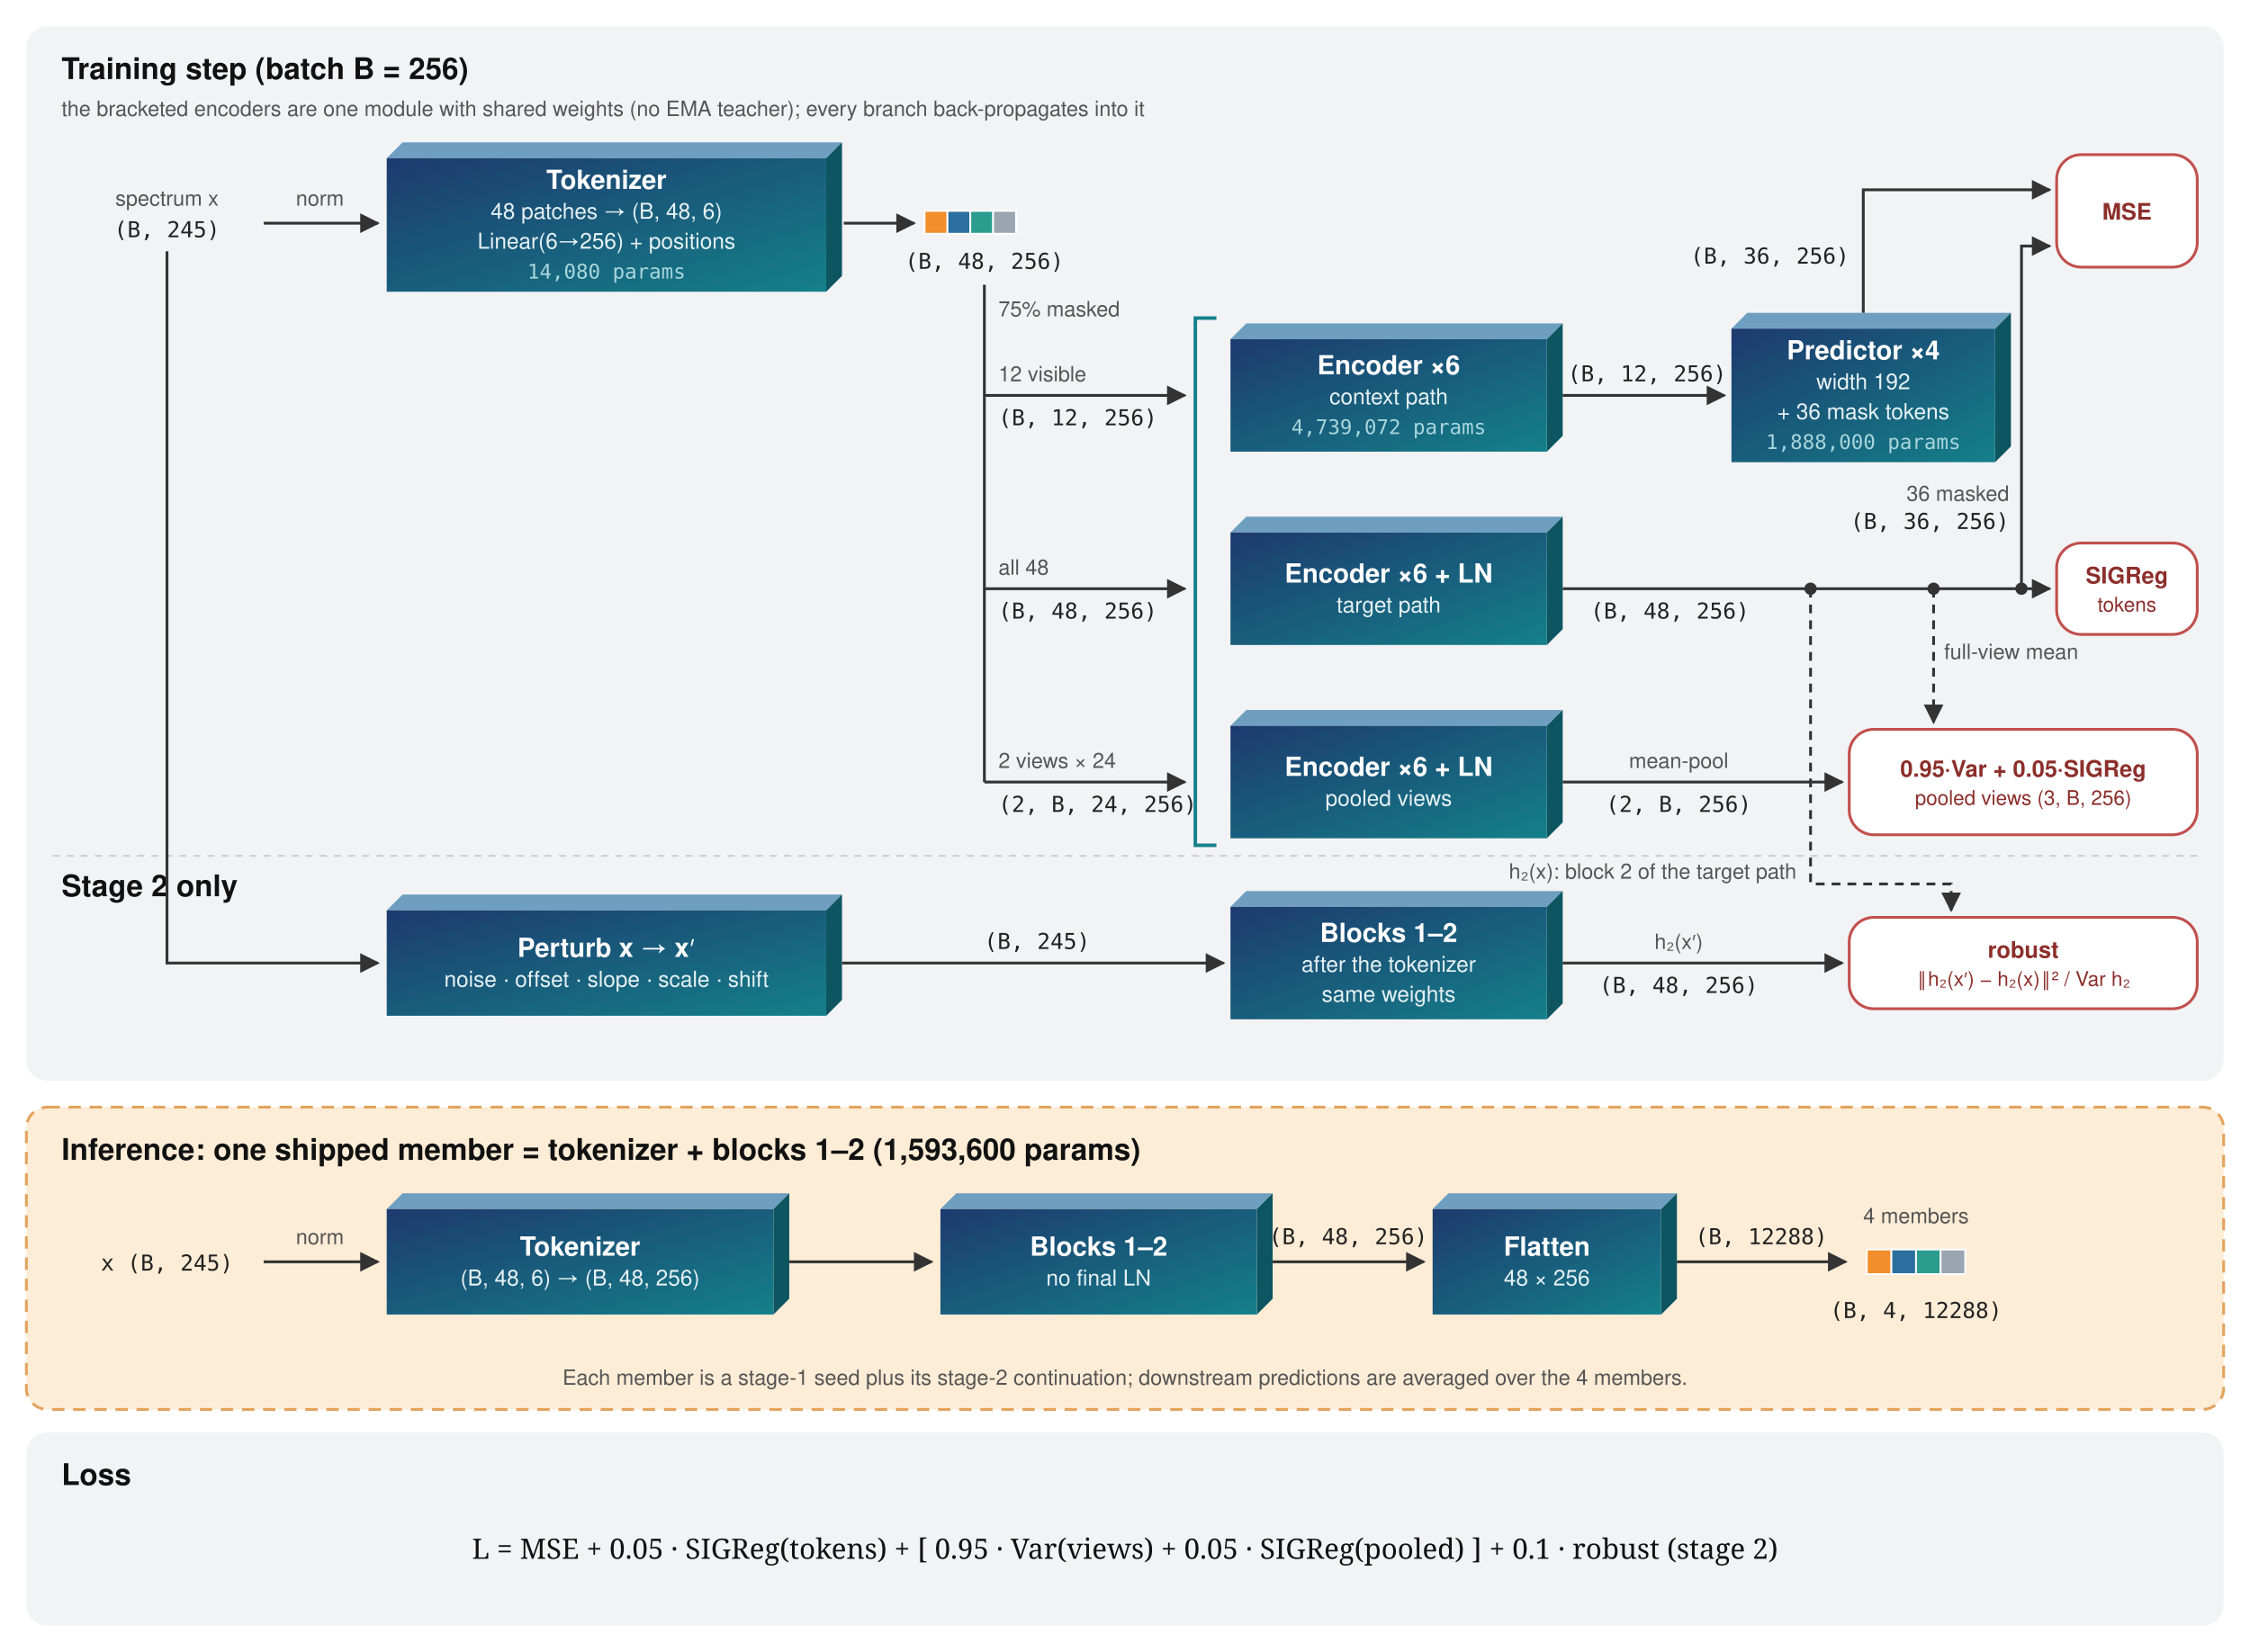
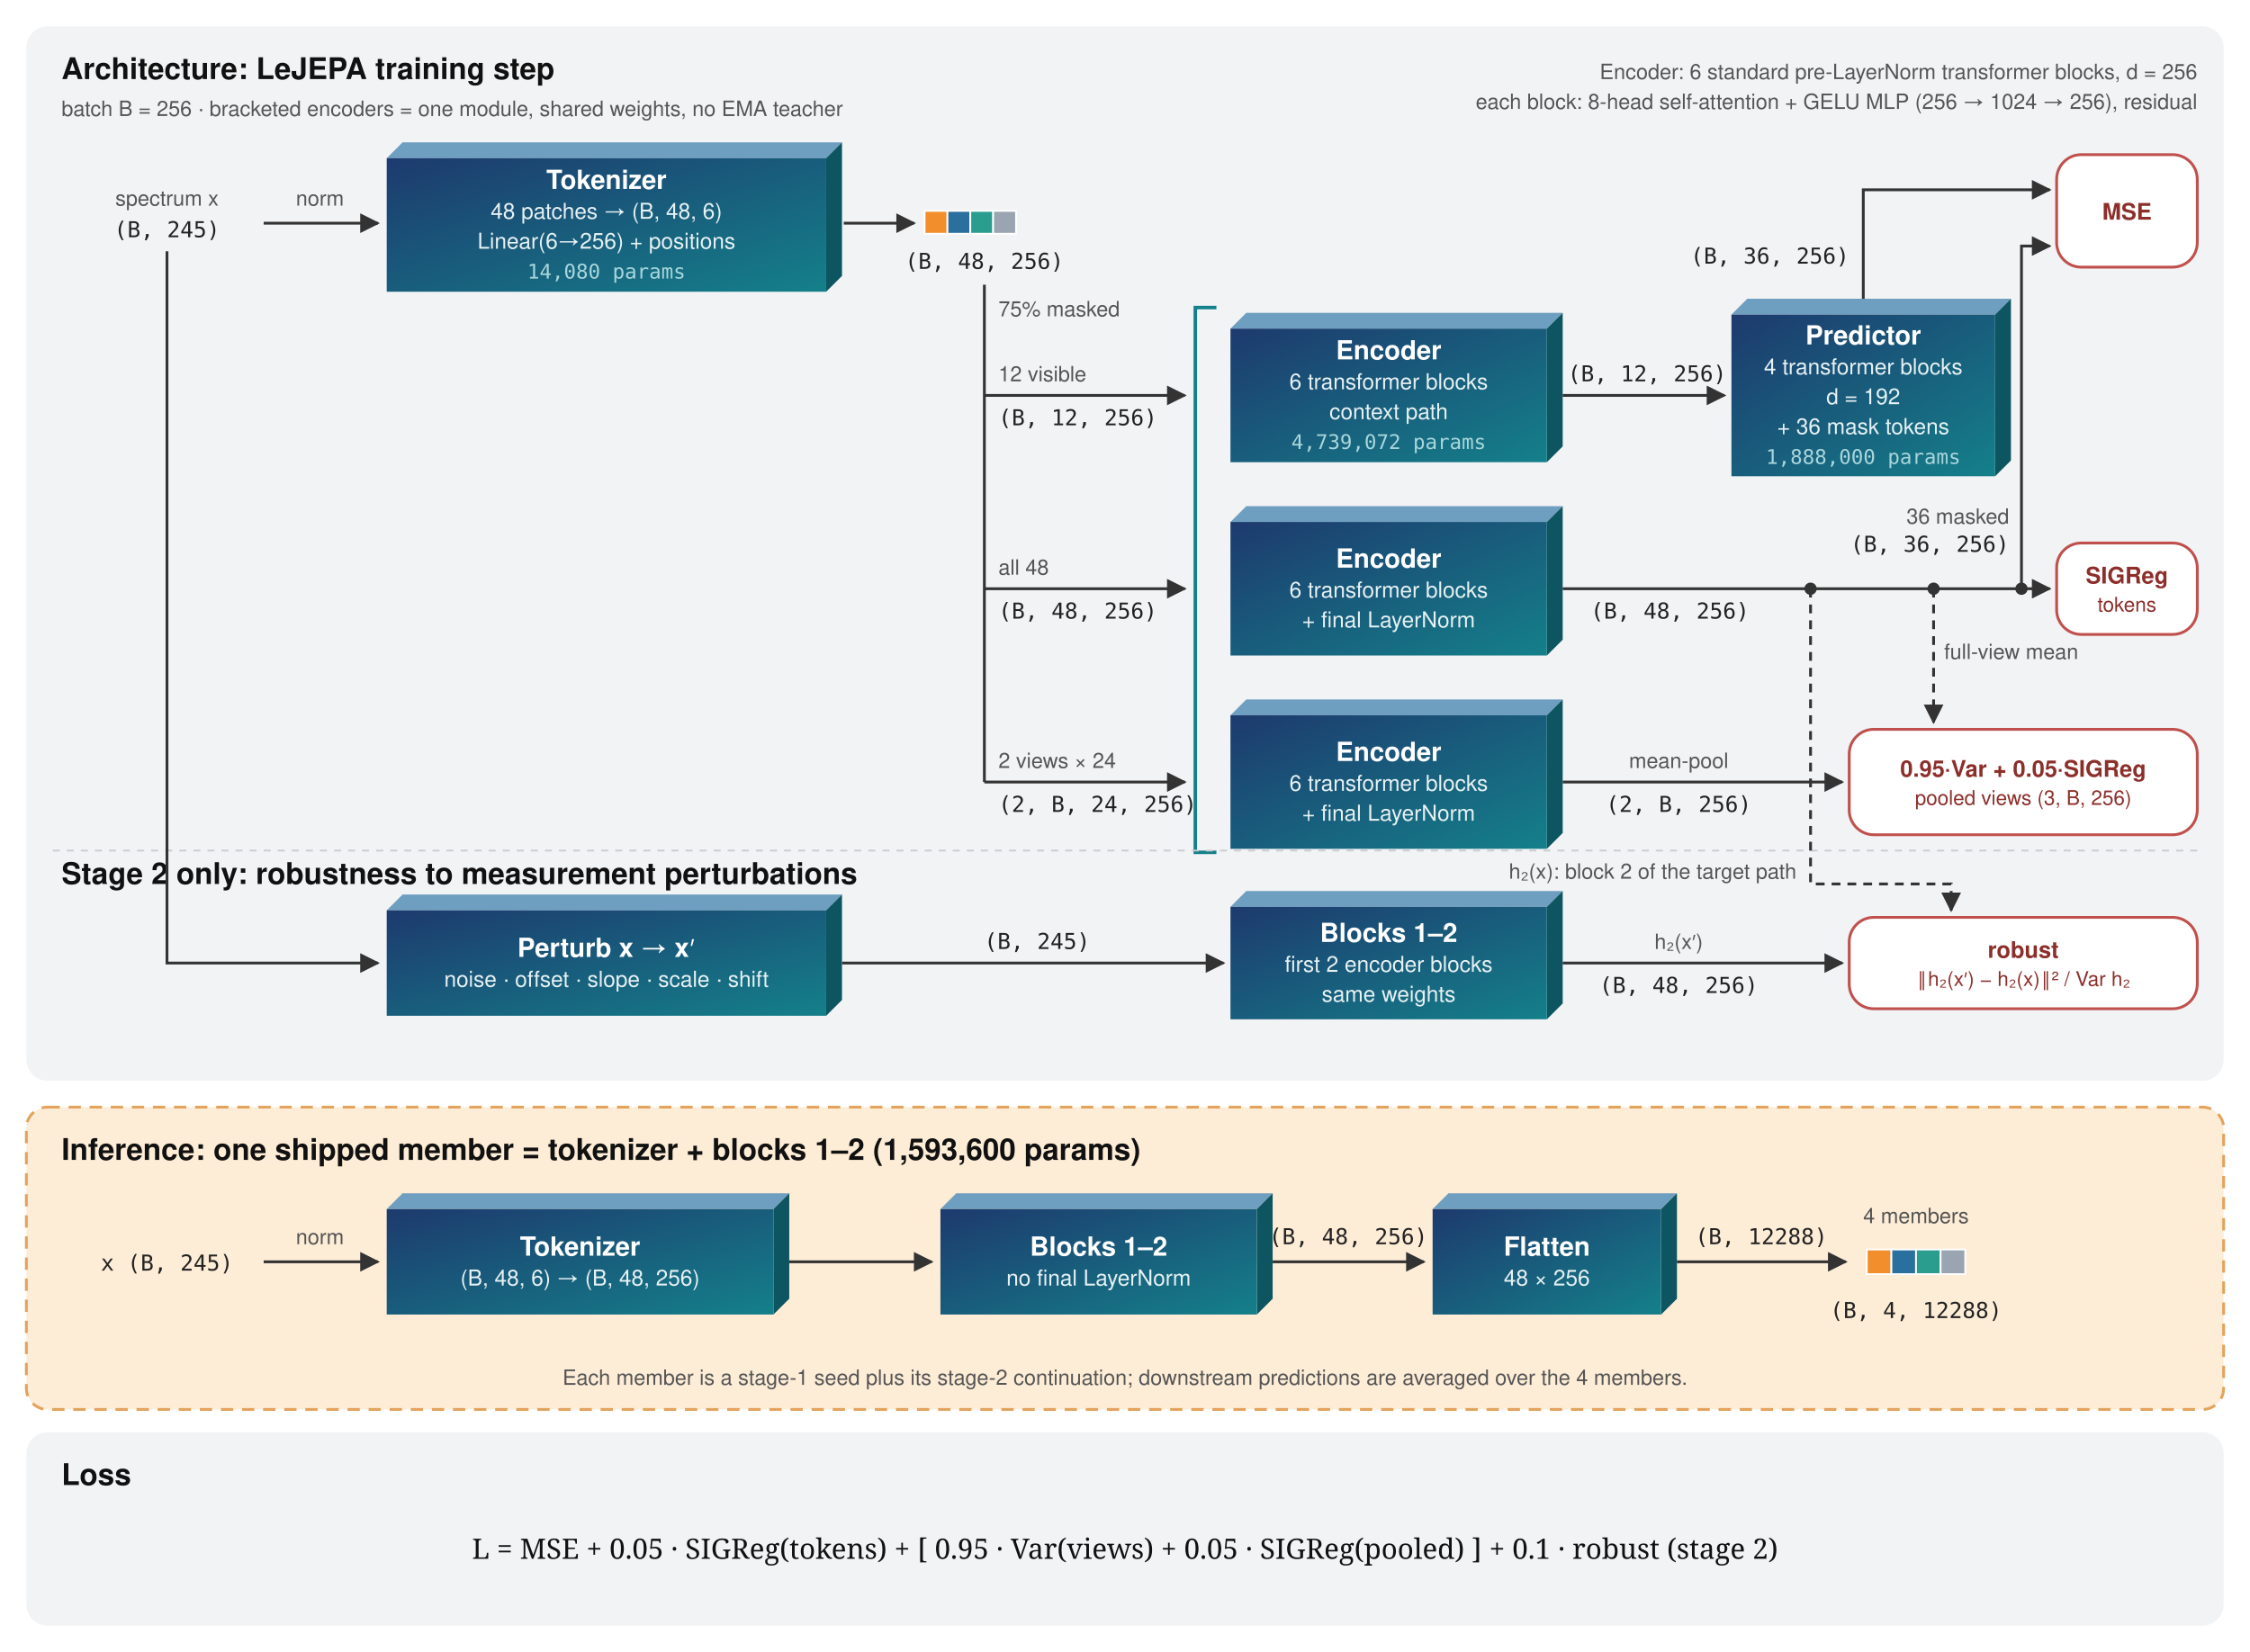
<svg xmlns="http://www.w3.org/2000/svg" width="1280" height="940" viewBox="0 0 1280 940" font-family="Helvetica Neue, Helvetica, Arial, sans-serif">
  <defs>
    <linearGradient id="blk" x1="0" y1="0" x2="1" y2="1">
      <stop offset="0" stop-color="#1d3a6e" />
      <stop offset="1" stop-color="#14808a" />
    </linearGradient>
    <marker id="ah" viewBox="0 0 10 10" refX="9" refY="5" markerWidth="7" markerHeight="7" orient="auto-start-reverse">
      <path d="M0,0 L10,5 L0,10 z" fill="#333" />
    </marker>
  </defs>
  <style>.bt{font-weight:700;font-size:15px;fill:#fff;text-anchor:middle}.bs{font-size:12.5px;fill:#e6f1f3;text-anchor:middle}.bp{font-size:11.5px;fill:#a9d6dc;text-anchor:middle;font-family:SFMono-Regular, Menlo, Consolas, monospace}.sh{font-size:12.5px;fill:#222;font-family:SFMono-Regular, Menlo, Consolas, monospace}.nt{font-size:12px;fill:#555}.hd{font-size:17px;font-weight:700;fill:#111}.lt{font-size:13px;font-weight:700;fill:#8c2f2b;text-anchor:middle}.ls{font-size:11.5px;fill:#8c2f2b;text-anchor:middle}.eq{font-size:16px;fill:#111;font-family:Georgia, serif}</style>
  <rect width="1280" height="940" fill="#fff" />
  <rect x="15" y="15" width="1250" height="600" rx="12" fill="#f2f3f5" />
-   <text x="35" y="45" class="hd" text-anchor="start">Training step (batch B = 256)</text>
-   <text x="35" y="66" class="nt" text-anchor="start">the bracketed encoders are one module with shared weights (no EMA teacher); every branch back-propagates into it</text>
+   <text x="35" y="45" class="hd" text-anchor="start">Architecture: LeJEPA training step</text>
+   <text x="35" y="66" class="nt" text-anchor="start">batch B = 256 · bracketed encoders = one module, shared weights, no EMA teacher</text>
+   <text x="1250" y="45" class="nt" text-anchor="end">Encoder: 6 standard pre-LayerNorm transformer blocks, d = 256</text>
+   <text x="1250" y="62" class="nt" text-anchor="end">each block: 8-head self-attention + GELU MLP (256 → 1024 → 256), residual</text>
  <text x="95" y="117" class="nt" text-anchor="middle">spectrum x</text>
  <text x="95" y="135" class="sh" text-anchor="middle">(B, 245)</text>
  <path d="M150,127 L215,127" fill="none" stroke="#333" stroke-width="1.6" marker-end="url(#ah)" />
  <text x="182" y="117" class="nt" text-anchor="middle">norm</text>
  <polygon points="220,90 229,81 479,81 470,90" fill="#6f9fc0" />
  <polygon points="470,90 479,81 479,157 470,166" fill="#0d5560" />
  <rect x="220" y="90" width="250" height="76" fill="url(#blk)" />
  <text x="345.0" y="107.5" class="bt">Tokenizer</text>
  <text x="345.0" y="124.5" class="bs">48 patches → (B, 48, 6)</text>
  <text x="345.0" y="141.5" class="bs">Linear(6→256) + positions</text>
  <text x="345.0" y="158.5" class="bp">14,080 params</text>
  <path d="M480,127 L520,127" fill="none" stroke="#333" stroke-width="1.6" marker-end="url(#ah)" />
  <rect x="526" y="120" width="13" height="13" fill="#f28e2b" stroke="#fff" stroke-width="1" />
  <rect x="539" y="120" width="13" height="13" fill="#2b6f9e" stroke="#fff" stroke-width="1" />
  <rect x="552" y="120" width="13" height="13" fill="#2a9d8f" stroke="#fff" stroke-width="1" />
  <rect x="565" y="120" width="13" height="13" fill="#9aa5b1" stroke="#fff" stroke-width="1" />
  <text x="560" y="153" class="sh" text-anchor="middle">(B, 48, 256)</text>
  <path d="M560,162 L560,445" fill="none" stroke="#333" stroke-width="1.6" />
  <text x="568" y="180" class="nt" text-anchor="start">75% masked</text>
  <path d="M560,225 L674,225" fill="none" stroke="#333" stroke-width="1.6" marker-end="url(#ah)" />
  <text x="568" y="217" class="nt" text-anchor="start">12 visible</text>
  <text x="568" y="242" class="sh" text-anchor="start">(B, 12, 256)</text>
  <path d="M560,335 L674,335" fill="none" stroke="#333" stroke-width="1.6" marker-end="url(#ah)" />
  <text x="568" y="327" class="nt" text-anchor="start">all 48</text>
  <text x="568" y="352" class="sh" text-anchor="start">(B, 48, 256)</text>
  <path d="M560,445 L674,445" fill="none" stroke="#333" stroke-width="1.6" marker-end="url(#ah)" />
  <text x="568" y="437" class="nt" text-anchor="start">2 views × 24</text>
  <text x="568" y="462" class="sh" text-anchor="start">(2, B, 24, 256)</text>
-   <polygon points="700,193 709,184 889,184 880,193" fill="#6f9fc0" />
-   <polygon points="880,193 889,184 889,248 880,257" fill="#0d5560" />
-   <rect x="700" y="193" width="180" height="64" fill="url(#blk)" />
-   <text x="790.0" y="213.0" class="bt">Encoder ×6</text>
-   <text x="790.0" y="230.0" class="bs">context path</text>
-   <text x="790.0" y="247.0" class="bp">4,739,072 params</text>
-   <polygon points="700,303 709,294 889,294 880,303" fill="#6f9fc0" />
-   <polygon points="880,303 889,294 889,358 880,367" fill="#0d5560" />
-   <rect x="700" y="303" width="180" height="64" fill="url(#blk)" />
-   <text x="790.0" y="331.5" class="bt">Encoder ×6 + LN</text>
-   <text x="790.0" y="348.5" class="bs">target path</text>
-   <polygon points="700,413 709,404 889,404 880,413" fill="#6f9fc0" />
-   <polygon points="880,413 889,404 889,468 880,477" fill="#0d5560" />
-   <rect x="700" y="413" width="180" height="64" fill="url(#blk)" />
-   <text x="790.0" y="441.5" class="bt">Encoder ×6 + LN</text>
-   <text x="790.0" y="458.5" class="bs">pooled views</text>
-   <path d="M692,181 L680,181 L680,481 L692,481" fill="none" stroke="#14808a" stroke-width="2" />
+   <polygon points="700,187 709,178 889,178 880,187" fill="#6f9fc0" />
+   <polygon points="880,187 889,178 889,254 880,263" fill="#0d5560" />
+   <rect x="700" y="187" width="180" height="76" fill="url(#blk)" />
+   <text x="790.0" y="204.5" class="bt">Encoder</text>
+   <text x="790.0" y="221.5" class="bs">6 transformer blocks</text>
+   <text x="790.0" y="238.5" class="bs">context path</text>
+   <text x="790.0" y="255.5" class="bp">4,739,072 params</text>
+   <polygon points="700,297 709,288 889,288 880,297" fill="#6f9fc0" />
+   <polygon points="880,297 889,288 889,364 880,373" fill="#0d5560" />
+   <rect x="700" y="297" width="180" height="76" fill="url(#blk)" />
+   <text x="790.0" y="323.0" class="bt">Encoder</text>
+   <text x="790.0" y="340.0" class="bs">6 transformer blocks</text>
+   <text x="790.0" y="357.0" class="bs">+ final LayerNorm</text>
+   <polygon points="700,407 709,398 889,398 880,407" fill="#6f9fc0" />
+   <polygon points="880,407 889,398 889,474 880,483" fill="#0d5560" />
+   <rect x="700" y="407" width="180" height="76" fill="url(#blk)" />
+   <text x="790.0" y="433.0" class="bt">Encoder</text>
+   <text x="790.0" y="450.0" class="bs">6 transformer blocks</text>
+   <text x="790.0" y="467.0" class="bs">+ final LayerNorm</text>
+   <path d="M692,175 L680,175 L680,485 L692,485" fill="none" stroke="#14808a" stroke-width="2" />
  <path d="M889,225 L981,225" fill="none" stroke="#333" stroke-width="1.6" marker-end="url(#ah)" />
  <text x="937.0" y="217" class="sh" text-anchor="middle">(B, 12, 256)</text>
-   <polygon points="985,187 994,178 1144,178 1135,187" fill="#6f9fc0" />
-   <polygon points="1135,187 1144,178 1144,254 1135,263" fill="#0d5560" />
-   <rect x="985" y="187" width="150" height="76" fill="url(#blk)" />
-   <text x="1060.0" y="204.5" class="bt">Predictor ×4</text>
-   <text x="1060.0" y="221.5" class="bs">width 192</text>
-   <text x="1060.0" y="238.5" class="bs">+ 36 mask tokens</text>
-   <text x="1060.0" y="255.5" class="bp">1,888,000 params</text>
-   <path d="M1060.0,178 L1060.0,108 L1166,108" fill="none" stroke="#333" stroke-width="1.6" marker-end="url(#ah)" />
+   <polygon points="985,179 994,170 1144,170 1135,179" fill="#6f9fc0" />
+   <polygon points="1135,179 1144,170 1144,262 1135,271" fill="#0d5560" />
+   <rect x="985" y="179" width="150" height="92" fill="url(#blk)" />
+   <text x="1060.0" y="196.0" class="bt">Predictor</text>
+   <text x="1060.0" y="213.0" class="bs">4 transformer blocks</text>
+   <text x="1060.0" y="230.0" class="bs">d = 192</text>
+   <text x="1060.0" y="247.0" class="bs">+ 36 mask tokens</text>
+   <text x="1060.0" y="264.0" class="bp">1,888,000 params</text>
+   <path d="M1060.0,170 L1060.0,108 L1166,108" fill="none" stroke="#333" stroke-width="1.6" marker-end="url(#ah)" />
  <text x="1052.0" y="150" class="sh" text-anchor="end">(B, 36, 256)</text>
  <rect x="1170" y="88" width="80" height="64" rx="14" fill="#fff" stroke="#c0504d" stroke-width="1.6" />
  <text x="1210.0" y="125.0" class="lt">MSE</text>
  <path d="M889,335 L1166,335" fill="none" stroke="#333" stroke-width="1.6" marker-end="url(#ah)" />
  <text x="950" y="352" class="sh" text-anchor="middle">(B, 48, 256)</text>
  <rect x="1170" y="309" width="80" height="52" rx="14" fill="#fff" stroke="#c0504d" stroke-width="1.6" />
  <text x="1210.0" y="332.0" class="lt">SIGReg</text>
  <text x="1210.0" y="348.0" class="ls">tokens</text>
  <circle cx="1030" cy="335" r="3.5" fill="#333" />
  <circle cx="1100" cy="335" r="3.5" fill="#333" />
  <circle cx="1150" cy="335" r="3.5" fill="#333" />
  <path d="M1150,335 L1150,140 L1166,140" fill="none" stroke="#333" stroke-width="1.6" marker-end="url(#ah)" />
-   <text x="1143" y="285" class="nt" text-anchor="end">36 masked</text>
-   <text x="1143" y="301" class="sh" text-anchor="end">(B, 36, 256)</text>
+   <text x="1143" y="298" class="nt" text-anchor="end">36 masked</text>
+   <text x="1143" y="314" class="sh" text-anchor="end">(B, 36, 256)</text>
  <path d="M1100,335 L1100,411" fill="none" stroke="#333" stroke-width="1.6" stroke-dasharray="5 4" marker-end="url(#ah)" />
  <text x="1106" y="375" class="nt" text-anchor="start">full-view mean</text>
  <path d="M889,445 L1048,445" fill="none" stroke="#333" stroke-width="1.6" marker-end="url(#ah)" />
  <text x="955" y="437" class="nt" text-anchor="middle">mean-pool</text>
  <text x="955" y="462" class="sh" text-anchor="middle">(2, B, 256)</text>
  <rect x="1052" y="415" width="198" height="60" rx="14" fill="#fff" stroke="#c0504d" stroke-width="1.6" />
  <text x="1151.0" y="442.0" class="lt">0.95·Var + 0.05·SIGReg</text>
  <text x="1151.0" y="458.0" class="ls">pooled views (3, B, 256)</text>
-   <line x1="30" y1="487" x2="1250" y2="487" stroke="#c9ccd1" stroke-dasharray="4 4" />
-   <text x="35" y="510" class="hd" font-size="14" text-anchor="start">Stage 2 only</text>
+   <line x1="30" y1="484" x2="1250" y2="484" stroke="#c9ccd1" stroke-dasharray="4 4" />
+   <text x="35" y="503" class="hd" font-size="14" text-anchor="start">Stage 2 only: robustness to measurement perturbations</text>
  <path d="M95,143 L95,548 L215,548" fill="none" stroke="#333" stroke-width="1.6" marker-end="url(#ah)" />
  <polygon points="220,518 229,509 479,509 470,518" fill="#6f9fc0" />
  <polygon points="470,518 479,509 479,569 470,578" fill="#0d5560" />
  <rect x="220" y="518" width="250" height="60" fill="url(#blk)" />
  <text x="345.0" y="544.5" class="bt">Perturb x → x′</text>
  <text x="345.0" y="561.5" class="bs">noise · offset · slope · scale · shift</text>
  <path d="M479,548 L696,548" fill="none" stroke="#333" stroke-width="1.6" marker-end="url(#ah)" />
  <text x="590" y="540" class="sh" text-anchor="middle">(B, 245)</text>
  <polygon points="700,516 709,507 889,507 880,516" fill="#6f9fc0" />
  <polygon points="880,516 889,507 889,571 880,580" fill="#0d5560" />
  <rect x="700" y="516" width="180" height="64" fill="url(#blk)" />
  <text x="790.0" y="536.0" class="bt">Blocks 1–2</text>
-   <text x="790.0" y="553.0" class="bs">after the tokenizer</text>
+   <text x="790.0" y="553.0" class="bs">first 2 encoder blocks</text>
  <text x="790.0" y="570.0" class="bs">same weights</text>
  <path d="M889,548 L1048,548" fill="none" stroke="#333" stroke-width="1.6" marker-end="url(#ah)" />
  <text x="955" y="565" class="sh" text-anchor="middle">(B, 48, 256)</text>
  <text x="955" y="540" class="nt" text-anchor="middle">h₂(x′)</text>
  <path d="M1030,335 L1030,503 L1110,503 L1110,518" fill="none" stroke="#333" stroke-width="1.6" stroke-dasharray="5 4" marker-end="url(#ah)" />
  <text x="1022" y="500" class="nt" text-anchor="end">h₂(x): block 2 of the target path</text>
  <rect x="1052" y="522" width="198" height="52" rx="14" fill="#fff" stroke="#c0504d" stroke-width="1.6" />
  <text x="1151.0" y="545.0" class="lt">robust</text>
  <text x="1151.0" y="561.0" class="ls">‖h₂(x′) − h₂(x)‖² / Var h₂</text>
  <rect x="15" y="630" width="1250" height="172" rx="12" fill="#fdecd6" stroke="#e3a35d" stroke-dasharray="7 5" stroke-width="1.6" />
  <text x="35" y="660" class="hd" text-anchor="start">Inference: one shipped member = tokenizer + blocks 1–2 (1,593,600 params)</text>
  <text x="95" y="723" class="sh" text-anchor="middle">x (B, 245)</text>
  <path d="M150,718 L215,718" fill="none" stroke="#333" stroke-width="1.6" marker-end="url(#ah)" />
  <text x="182" y="708" class="nt" text-anchor="middle">norm</text>
  <polygon points="220,688 229,679 449,679 440,688" fill="#6f9fc0" />
  <polygon points="440,688 449,679 449,739 440,748" fill="#0d5560" />
  <rect x="220" y="688" width="220" height="60" fill="url(#blk)" />
  <text x="330.0" y="714.5" class="bt">Tokenizer</text>
  <text x="330.0" y="731.5" class="bs">(B, 48, 6) → (B, 48, 256)</text>
  <path d="M449,718 L530,718" fill="none" stroke="#333" stroke-width="1.6" marker-end="url(#ah)" />
  <polygon points="535,688 544,679 724,679 715,688" fill="#6f9fc0" />
  <polygon points="715,688 724,679 724,739 715,748" fill="#0d5560" />
  <rect x="535" y="688" width="180" height="60" fill="url(#blk)" />
  <text x="625.0" y="714.5" class="bt">Blocks 1–2</text>
-   <text x="625.0" y="731.5" class="bs">no final LN</text>
+   <text x="625.0" y="731.5" class="bs">no final LayerNorm</text>
  <path d="M724,718 L810,718" fill="none" stroke="#333" stroke-width="1.6" marker-end="url(#ah)" />
  <text x="767" y="708" class="sh" text-anchor="middle">(B, 48, 256)</text>
  <polygon points="815,688 824,679 954,679 945,688" fill="#6f9fc0" />
  <polygon points="945,688 954,679 954,739 945,748" fill="#0d5560" />
  <rect x="815" y="688" width="130" height="60" fill="url(#blk)" />
  <text x="880.0" y="714.5" class="bt">Flatten</text>
  <text x="880.0" y="731.5" class="bs">48 × 256</text>
  <path d="M954,718 L1050,718" fill="none" stroke="#333" stroke-width="1.6" marker-end="url(#ah)" />
  <text x="1002" y="708" class="sh" text-anchor="middle">(B, 12288)</text>
  <rect x="1062" y="711" width="14" height="14" fill="#f28e2b" stroke="#fff" stroke-width="1" />
  <rect x="1076" y="711" width="14" height="14" fill="#2b6f9e" stroke="#fff" stroke-width="1" />
  <rect x="1090" y="711" width="14" height="14" fill="#2a9d8f" stroke="#fff" stroke-width="1" />
  <rect x="1104" y="711" width="14" height="14" fill="#9aa5b1" stroke="#fff" stroke-width="1" />
  <text x="1090" y="696" class="nt" text-anchor="middle">4 members</text>
  <text x="1090" y="750" class="sh" text-anchor="middle">(B, 4, 12288)</text>
  <text x="640" y="788" class="nt" text-anchor="middle">Each member is a stage-1 seed plus its stage-2 continuation; downstream predictions are averaged over the 4 members.</text>
  <rect x="15" y="815" width="1250" height="110" rx="12" fill="#f2f3f5" />
  <text x="35" y="845" class="hd" text-anchor="start">Loss</text>
  <text x="640" y="887" class="eq" text-anchor="middle">L = MSE + 0.05 · SIGReg(tokens) + [ 0.95 · Var(views) + 0.05 · SIGReg(pooled) ] + 0.1 · robust (stage 2)</text>
</svg>
